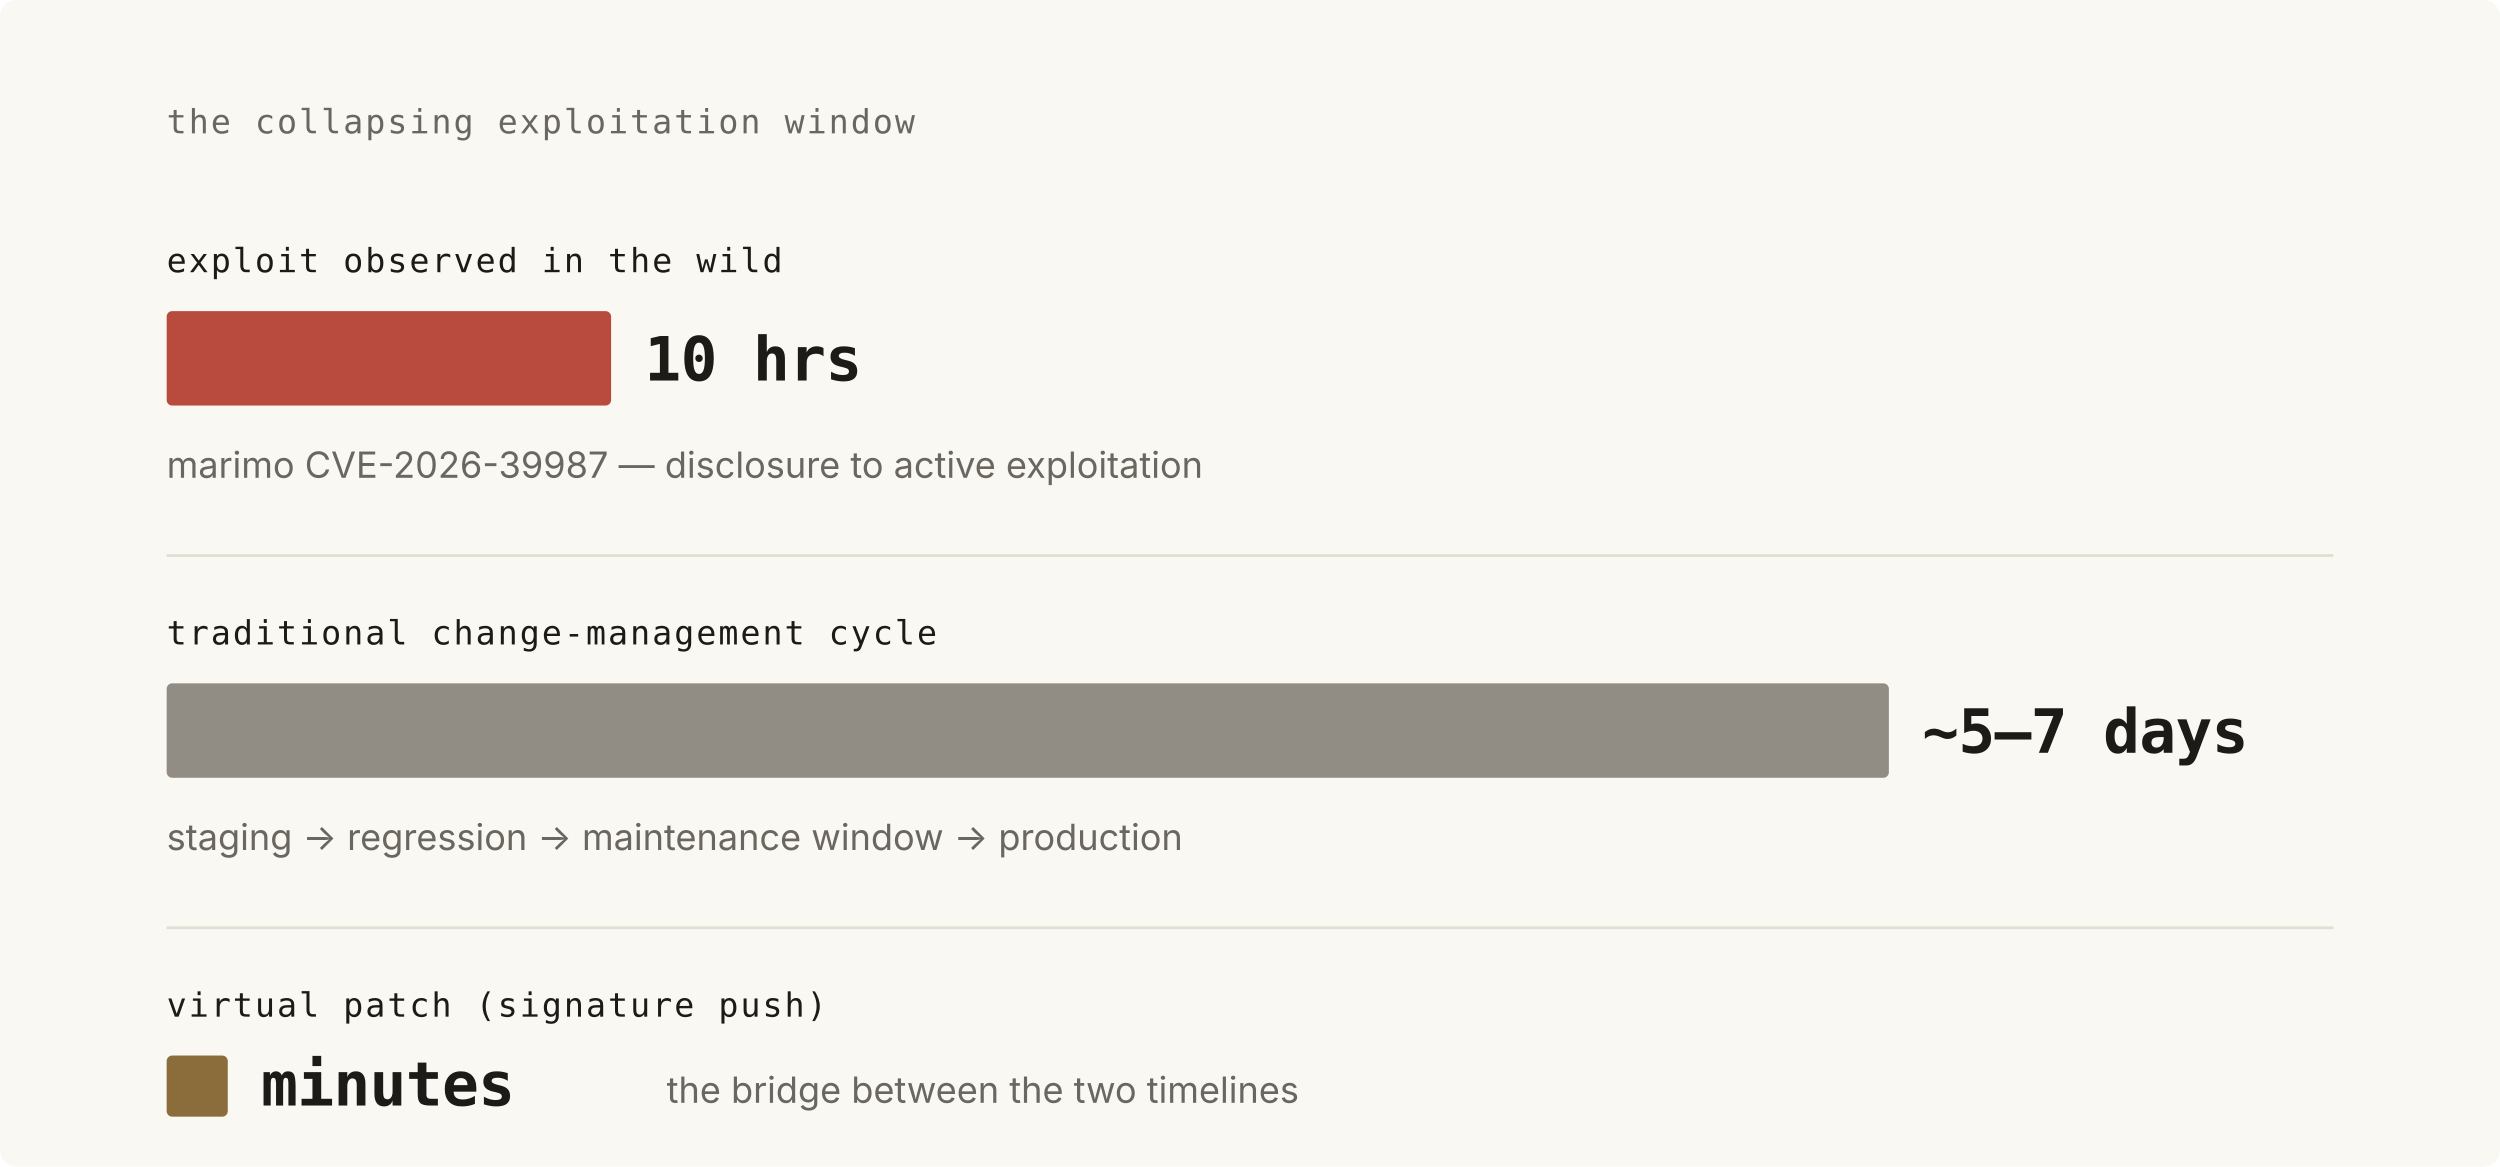
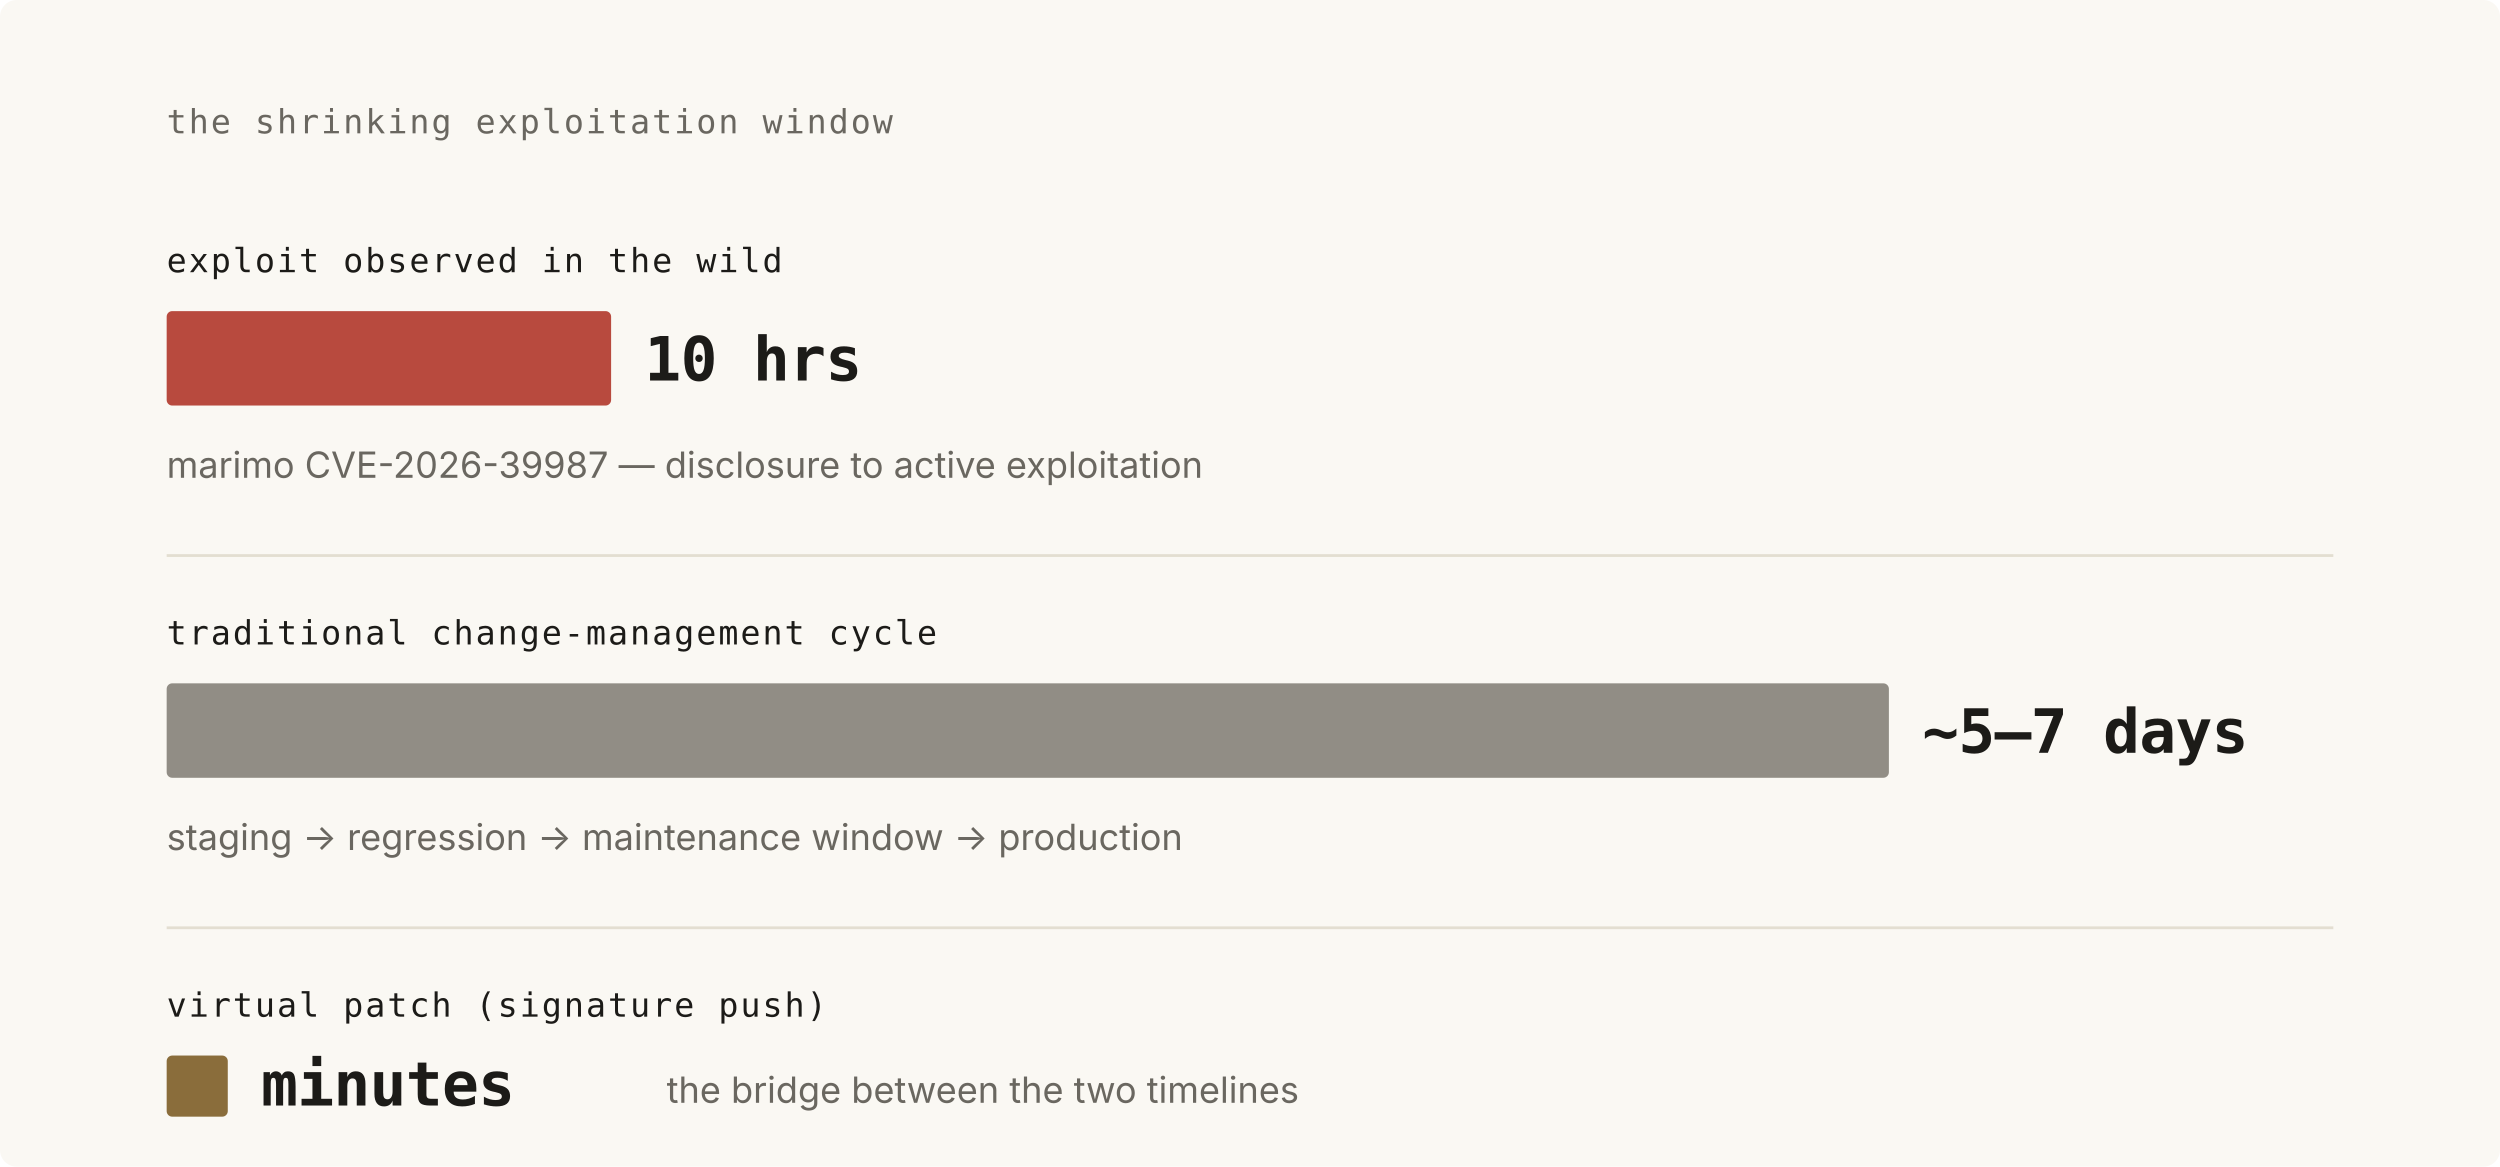
<svg xmlns="http://www.w3.org/2000/svg" viewBox="0 0 900 420" role="img" aria-label="Three time bars contrasting the 10-hour exploitation window for the marimo CVE against a typical 5–7 day change-management cycle, with virtual patch deployment shown as a sliver of minutes.">
  <style>
    .bg     { fill: #faf8f3; }
    .text   { fill: #1c1b18; }
    .muted  { fill: #6a6760; }
    .danger { fill: #b84a3e; }
    .neutral{ fill: #918d85; }
    .accent { fill: #8a6d3b; }
    .axis   { stroke: #e3ded1; }

    .label  { font: 500 12px/1 ui-monospace, "JetBrains Mono", "SF Mono", Menlo, Consolas, monospace; letter-spacing: 0.06em; text-transform: uppercase; }
    .stat   { font: 600 22px ui-monospace, "JetBrains Mono", "SF Mono", Menlo, Consolas, monospace; letter-spacing: -0.01em; }
    .caption{ font: 400 13px Inter, ui-sans-serif, system-ui, sans-serif; }

    @media (prefers-color-scheme: dark) {
      .bg     { fill: #16140f; }
      .text   { fill: #ece7d9; }
      .muted  { fill: #a09a8b; }
      .danger { fill: #d96a5d; }
      .neutral{ fill: #7a7468; }
      .accent { fill: #c4a36a; }
      .axis   { stroke: #2b2821; }
    }
  </style>
  <rect class="bg" width="900" height="420" rx="6" />
-   <text class="label muted" x="60" y="48">the collapsing exploitation window</text>
+   <text class="label muted" x="60" y="48">the shrinking exploitation window</text>
  <text class="label text" x="60" y="98">exploit observed in the wild</text>
  <rect class="danger" x="60" y="112" width="160" height="34" rx="2" />
  <text class="stat text" x="232" y="137">10 hrs</text>
  <text class="caption muted" x="60" y="172">marimo CVE-2026-39987 — disclosure to active exploitation</text>
  <line class="axis" x1="60" y1="200" x2="840" y2="200" stroke-width="1" />
  <text class="label text" x="60" y="232">traditional change-management cycle</text>
  <rect class="neutral" x="60" y="246" width="620" height="34" rx="2" />
  <text class="stat text" x="692" y="271">~5–7 days</text>
  <text class="caption muted" x="60" y="306">staging → regression → maintenance window → production</text>
  <line class="axis" x1="60" y1="334" x2="840" y2="334" stroke-width="1" />
  <text class="label text" x="60" y="366">virtual patch (signature push)</text>
  <rect class="accent" x="60" y="380" width="22" height="22" rx="2" />
  <text class="stat text" x="94" y="398">minutes</text>
  <text class="caption muted" x="240" y="397">the bridge between the two timelines</text>
</svg>
